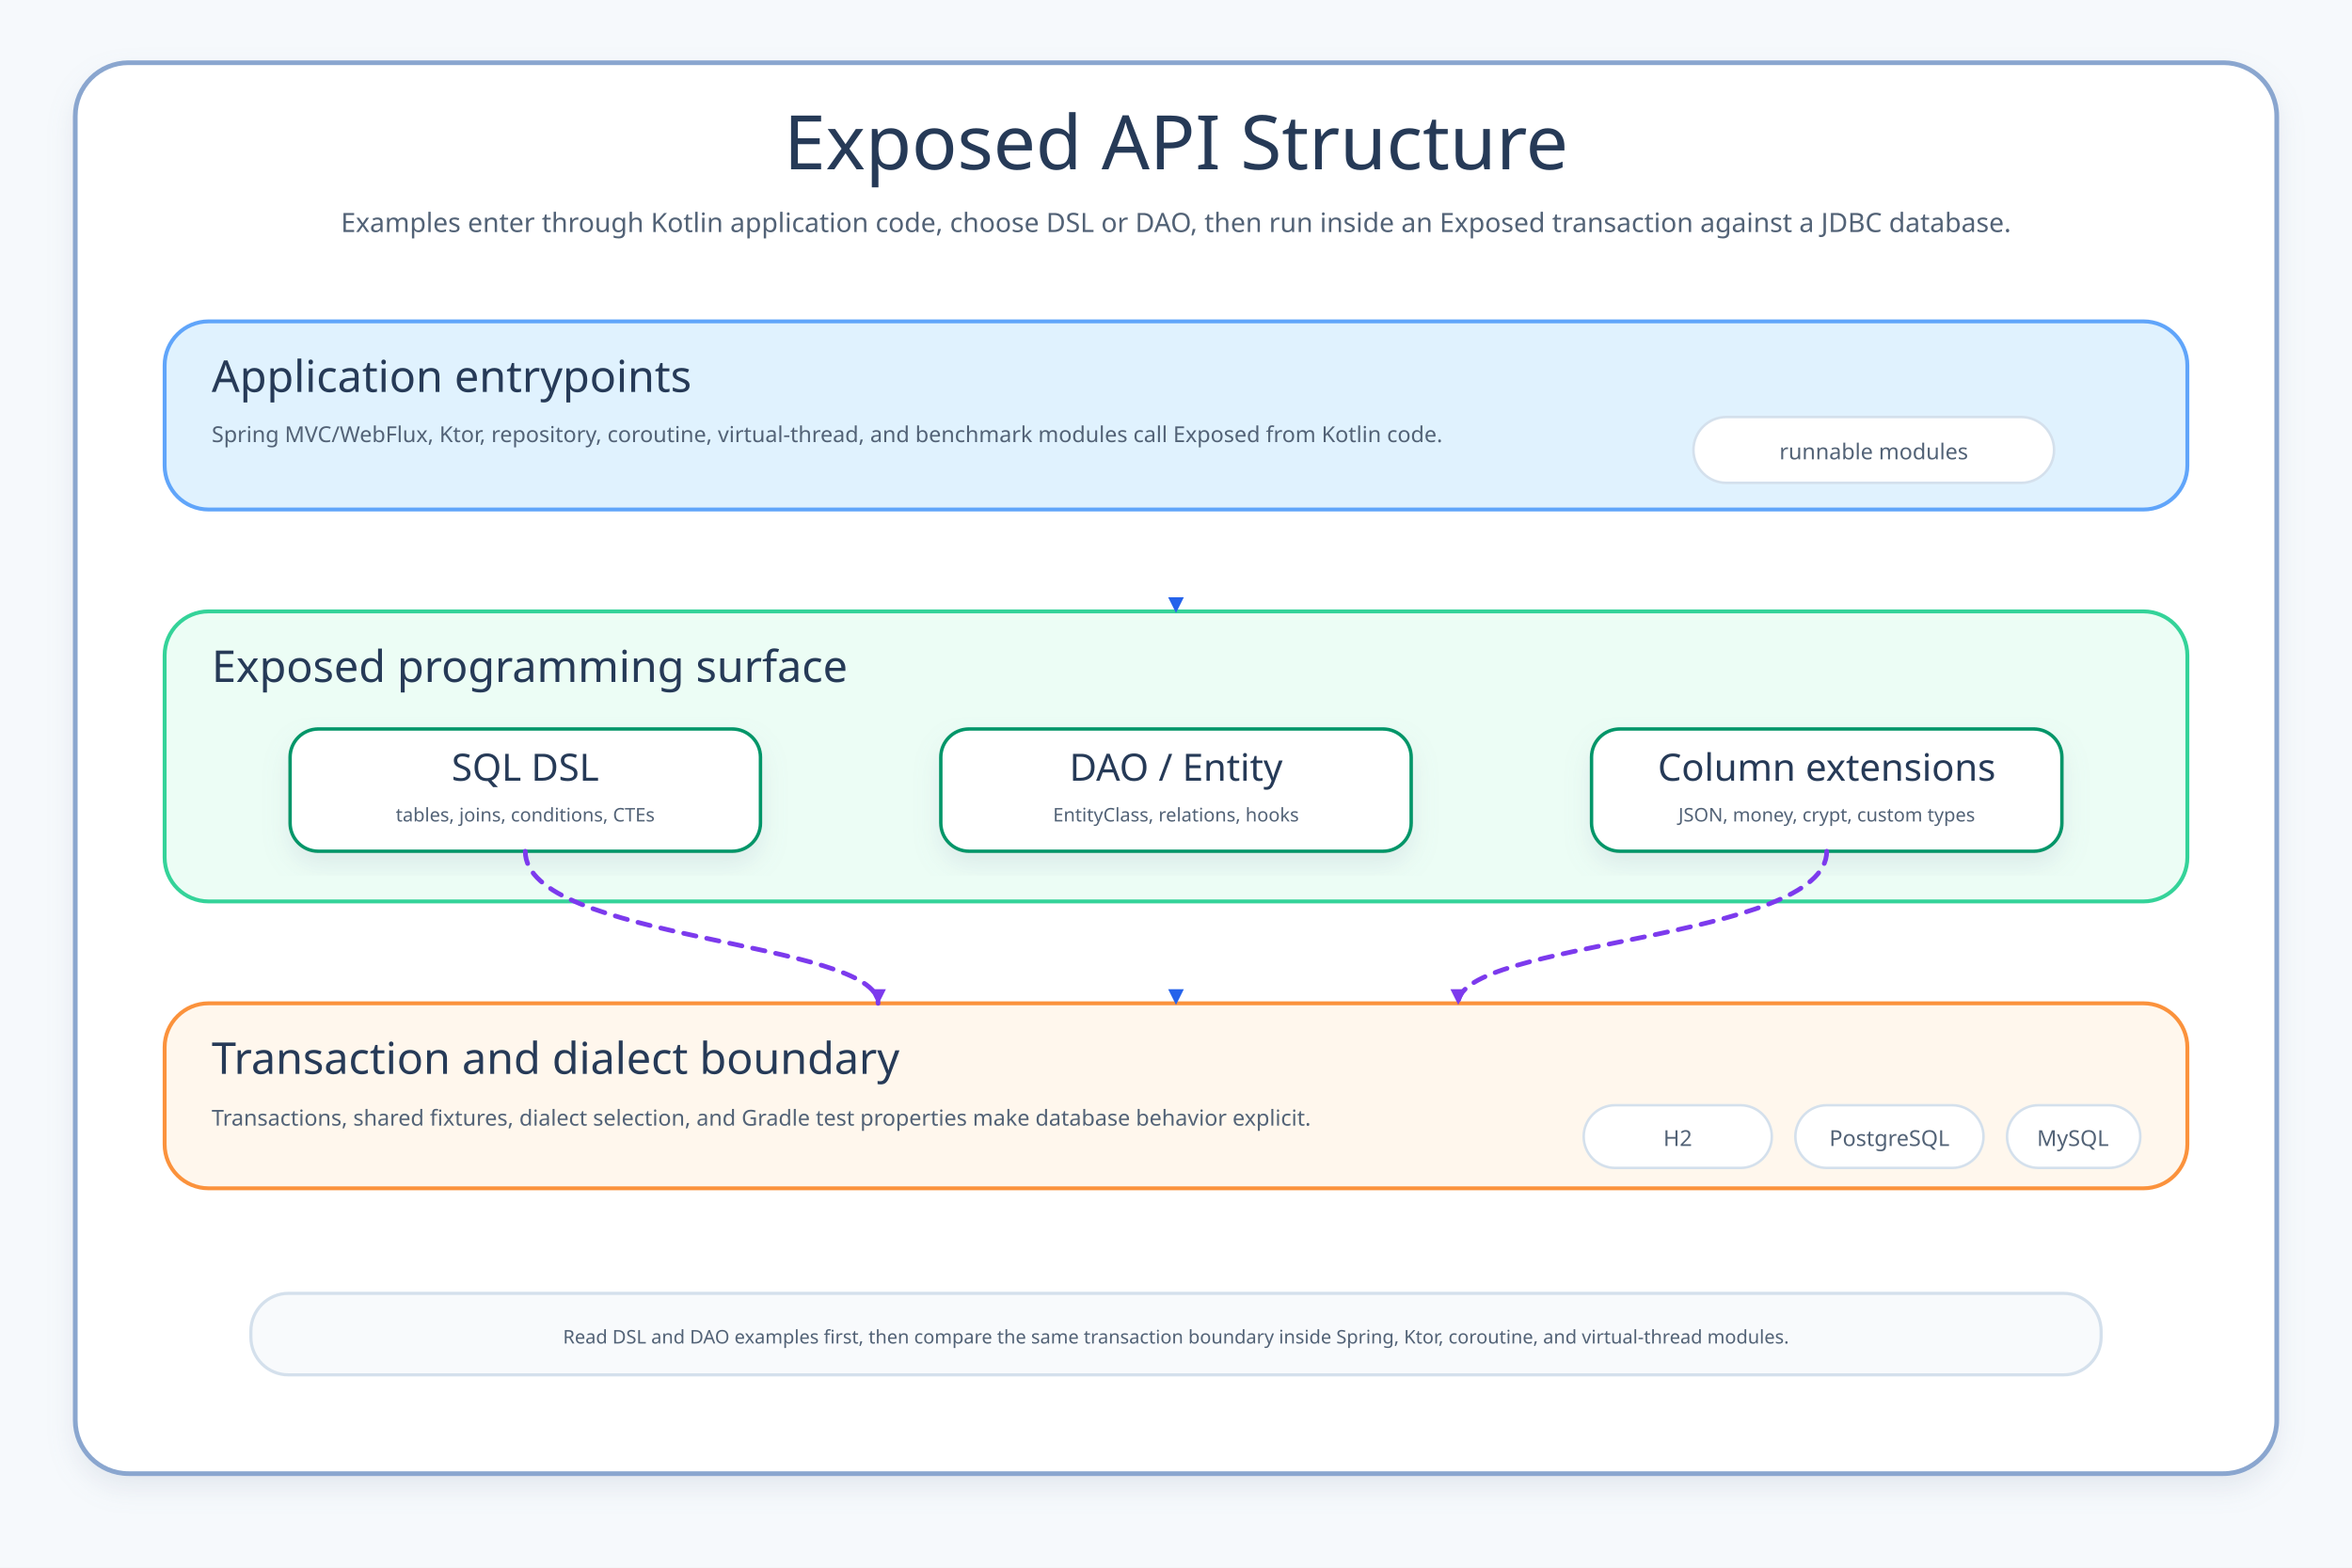
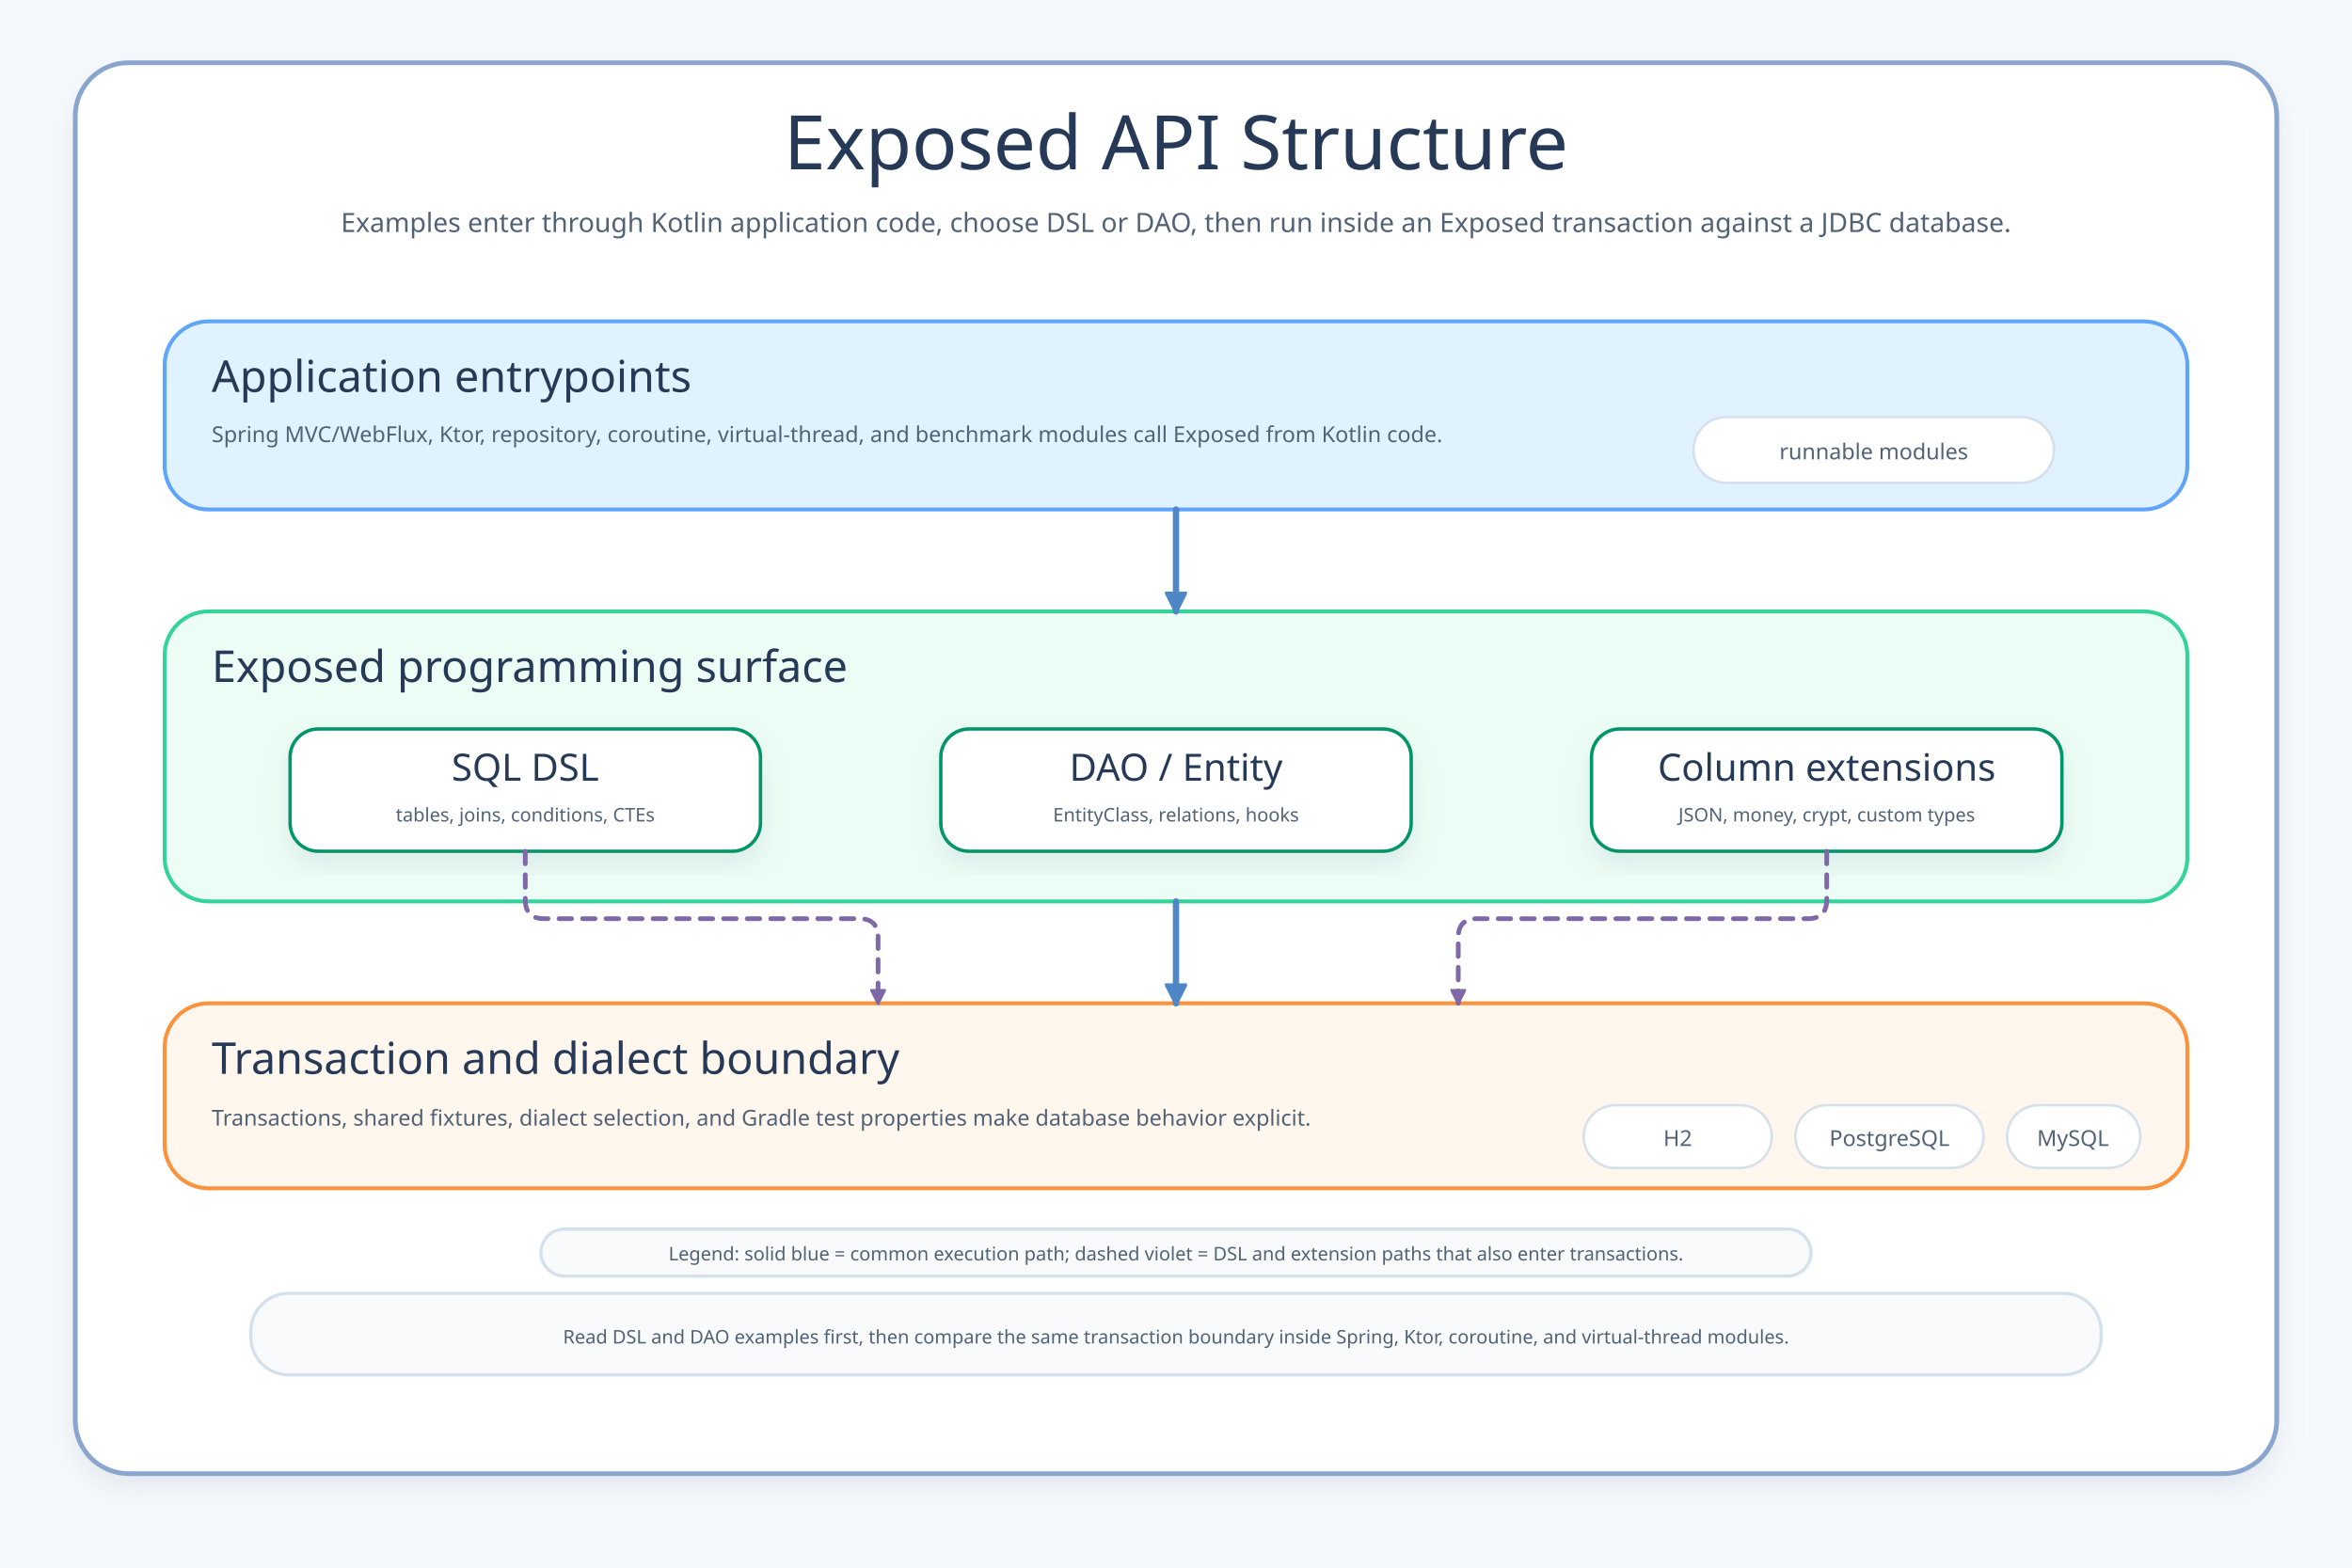
<svg xmlns="http://www.w3.org/2000/svg" width="1500" height="1000" viewBox="0 0 1500 1000">
  <defs>
    <filter id="shadow" x="-20%" y="-20%" width="140%" height="140%">
      <feDropShadow dx="0" dy="8" stdDeviation="8" flood-color="#94a3b8" flood-opacity=".18" />
    </filter>
-     <marker id="arrow" markerWidth="14" markerHeight="14" refX="11" refY="7" orient="auto" markerUnits="userSpaceOnUse">
-       <path d="M2,2 L12,7 L2,12 Z" fill="#2563eb" />
+     <marker id="arrow" markerWidth="14" markerHeight="14" viewBox="0 0 10 10" refX="9" refY="5" orient="auto" markerUnits="userSpaceOnUse">
+       <path d="M0,0 L10,5 L0,10 Z" fill="#4f86c6" stroke="#4f86c6" stroke-dasharray="none" style="stroke-dasharray:none" />
    </marker>
-     <marker id="arrowSoft" markerWidth="14" markerHeight="14" refX="11" refY="7" orient="auto" markerUnits="userSpaceOnUse">
-       <path d="M2,2 L12,7 L2,12 Z" fill="#7c3aed" />
+     <marker id="arrowSoft" markerWidth="10" markerHeight="10" viewBox="0 0 10 10" refX="9" refY="5" orient="auto" markerUnits="userSpaceOnUse">
+       <path d="M0,0 L10,5 L0,10 Z" fill="#7f68a7" stroke="#7f68a7" stroke-dasharray="none" style="stroke-dasharray:none" />
    </marker>
    <style>
- svg{font-family:"Architects Daughter","Comic Mono",ui-sans-serif,system-ui,sans-serif}.canvas{fill:#f6f9fc}.frame{fill:#fff;stroke:#8aa6cf;stroke-width:3;filter:url(#shadow)}.title{font-family:"Architects Daughter";font-size:48px;fill:#263a57}.subtitle,.body,.small,.footer{font-family:"Comic Mono";fill:#526276}.subtitle{font-size:17px}.body{font-size:14px}.small{font-size:12px}.laneTitle,.cardTitle{font-family:"Architects Daughter";fill:#263a57}.laneTitle{font-size:28px}.cardTitle{font-size:24px}.lane{stroke-width:2.5}.card{fill:#fff;stroke-width:2.2;filter:url(#shadow)}.arrow{fill:none;stroke-width:4;stroke-linecap:round;stroke-linejoin:round;marker-end:url(#arrow)}.soft{fill:none;stroke-width:3;stroke-linecap:round;stroke-dasharray:8 7;marker-end:url(#arrowSoft)}.pill{fill:#fff;stroke:#d4e0ec;stroke-width:1.6}.footerBox{fill:#f8fafc;stroke:#d4e0ec;stroke-width:2}
+ svg{font-family:"Architects Daughter","Comic Mono",ui-sans-serif,system-ui,sans-serif}.canvas{fill:#f6f9fc}.frame{fill:#fff;stroke:#8aa6cf;stroke-width:3;filter:url(#shadow)}.title{font-family:"Architects Daughter";font-size:48px;fill:#263a57}.subtitle,.body,.small,.footer{font-family:"Comic Mono";fill:#526276}.subtitle{font-size:17px}.body{font-size:14px}.small{font-size:12px}.laneTitle,.cardTitle{font-family:"Architects Daughter";fill:#263a57}.laneTitle{font-size:28px}.cardTitle{font-size:24px}.lane{stroke-width:2.5}.card{fill:#fff;stroke-width:2.2;filter:url(#shadow)}.arrow{fill:none;stroke:#4f86c6;stroke-width:4;stroke-linecap:round;stroke-linejoin:round;marker-end:url(#arrow)}.soft{fill:none;stroke:#7f68a7;stroke-width:3;stroke-linecap:round;stroke-dasharray:8 7;marker-end:url(#arrowSoft)}.pill{fill:#fff;stroke:#d4e0ec;stroke-width:1.6}.footerBox,.legendBox{fill:#f8fafc;stroke:#d4e0ec;stroke-width:2}
</style>
  </defs>
  <rect class="canvas" width="1500" height="1000" />
  <rect class="frame" x="48" y="40" width="1404" height="900" rx="34" />
  <text class="title" x="750" y="108" text-anchor="middle">Exposed API Structure</text>
  <text class="subtitle" x="750" y="148" text-anchor="middle">Examples enter through Kotlin application code, choose DSL or DAO, then run inside an Exposed transaction against a JDBC database.</text>
  <rect class="lane" x="105" y="205" width="1290" height="120" rx="28" fill="#e0f2fe" stroke="#60a5fa" />
  <text class="laneTitle" x="135" y="250">Application entrypoints</text>
  <text class="body" x="135" y="282">Spring MVC/WebFlux, Ktor, repository, coroutine, virtual-thread, and benchmark modules call Exposed from Kotlin code.</text>
  <rect class="pill" x="1080" y="266" width="230" height="42" rx="21" />
  <text class="body" x="1195" y="293" text-anchor="middle">runnable modules</text>
  <rect class="lane" x="105" y="390" width="1290" height="185" rx="28" fill="#ecfdf5" stroke="#34d399" />
  <text class="laneTitle" x="135" y="435">Exposed programming surface</text>
  <rect class="card" x="185" y="465" width="300" height="78" rx="18" stroke="#059669" />
  <text class="cardTitle" x="335" y="498" text-anchor="middle">SQL DSL</text>
  <text class="small" x="335" y="524" text-anchor="middle">tables, joins, conditions, CTEs</text>
  <rect class="card" x="600" y="465" width="300" height="78" rx="18" stroke="#059669" />
  <text class="cardTitle" x="750" y="498" text-anchor="middle">DAO / Entity</text>
  <text class="small" x="750" y="524" text-anchor="middle">EntityClass, relations, hooks</text>
  <rect class="card" x="1015" y="465" width="300" height="78" rx="18" stroke="#059669" />
  <text class="cardTitle" x="1165" y="498" text-anchor="middle">Column extensions</text>
  <text class="small" x="1165" y="524" text-anchor="middle">JSON, money, crypt, custom types</text>
  <rect class="lane" x="105" y="640" width="1290" height="118" rx="28" fill="#fff7ed" stroke="#fb923c" />
  <text class="laneTitle" x="135" y="685">Transaction and dialect boundary</text>
  <text class="body" x="135" y="718">Transactions, shared fixtures, dialect selection, and Gradle test properties make database behavior explicit.</text>
  <rect class="pill" x="1010" y="705" width="120" height="40" rx="20" />
  <text class="body" x="1070" y="731" text-anchor="middle">H2</text>
  <rect class="pill" x="1145" y="705" width="120" height="40" rx="20" />
  <text class="body" x="1205" y="731" text-anchor="middle">PostgreSQL</text>
  <rect class="pill" x="1280" y="705" width="85" height="40" rx="20" />
  <text class="body" x="1322" y="731" text-anchor="middle">MySQL</text>
  <path class="arrow" d="M750 325 V390" />
  <path class="arrow" d="M750 575 V640" />
-   <path class="soft" d="M335 543 C335 600, 560 600, 560 640" stroke="#7c3aed" />
-   <path class="soft" d="M1165 543 C1165 600, 930 600, 930 640" stroke="#7c3aed" />
+   <path class="soft" d="M335 543 V574 Q335 586 347 586 H548 Q560 586 560 598 V640" />
+   <path class="soft" d="M1165 543 V574 Q1165 586 1153 586 H942 Q930 586 930 598 V640" />
+   <rect class="legendBox" x="345" y="784" width="810" height="30" rx="15" />
+   <text class="small" x="750" y="804" text-anchor="middle">Legend: solid blue = common execution path; dashed violet = DSL and extension paths that also enter transactions.</text>
  <rect class="footerBox" x="160" y="825" width="1180" height="52" rx="24" />
  <text class="footer" x="750" y="857" text-anchor="middle">Read DSL and DAO examples first, then compare the same transaction boundary inside Spring, Ktor, coroutine, and virtual-thread modules.</text>
</svg>
